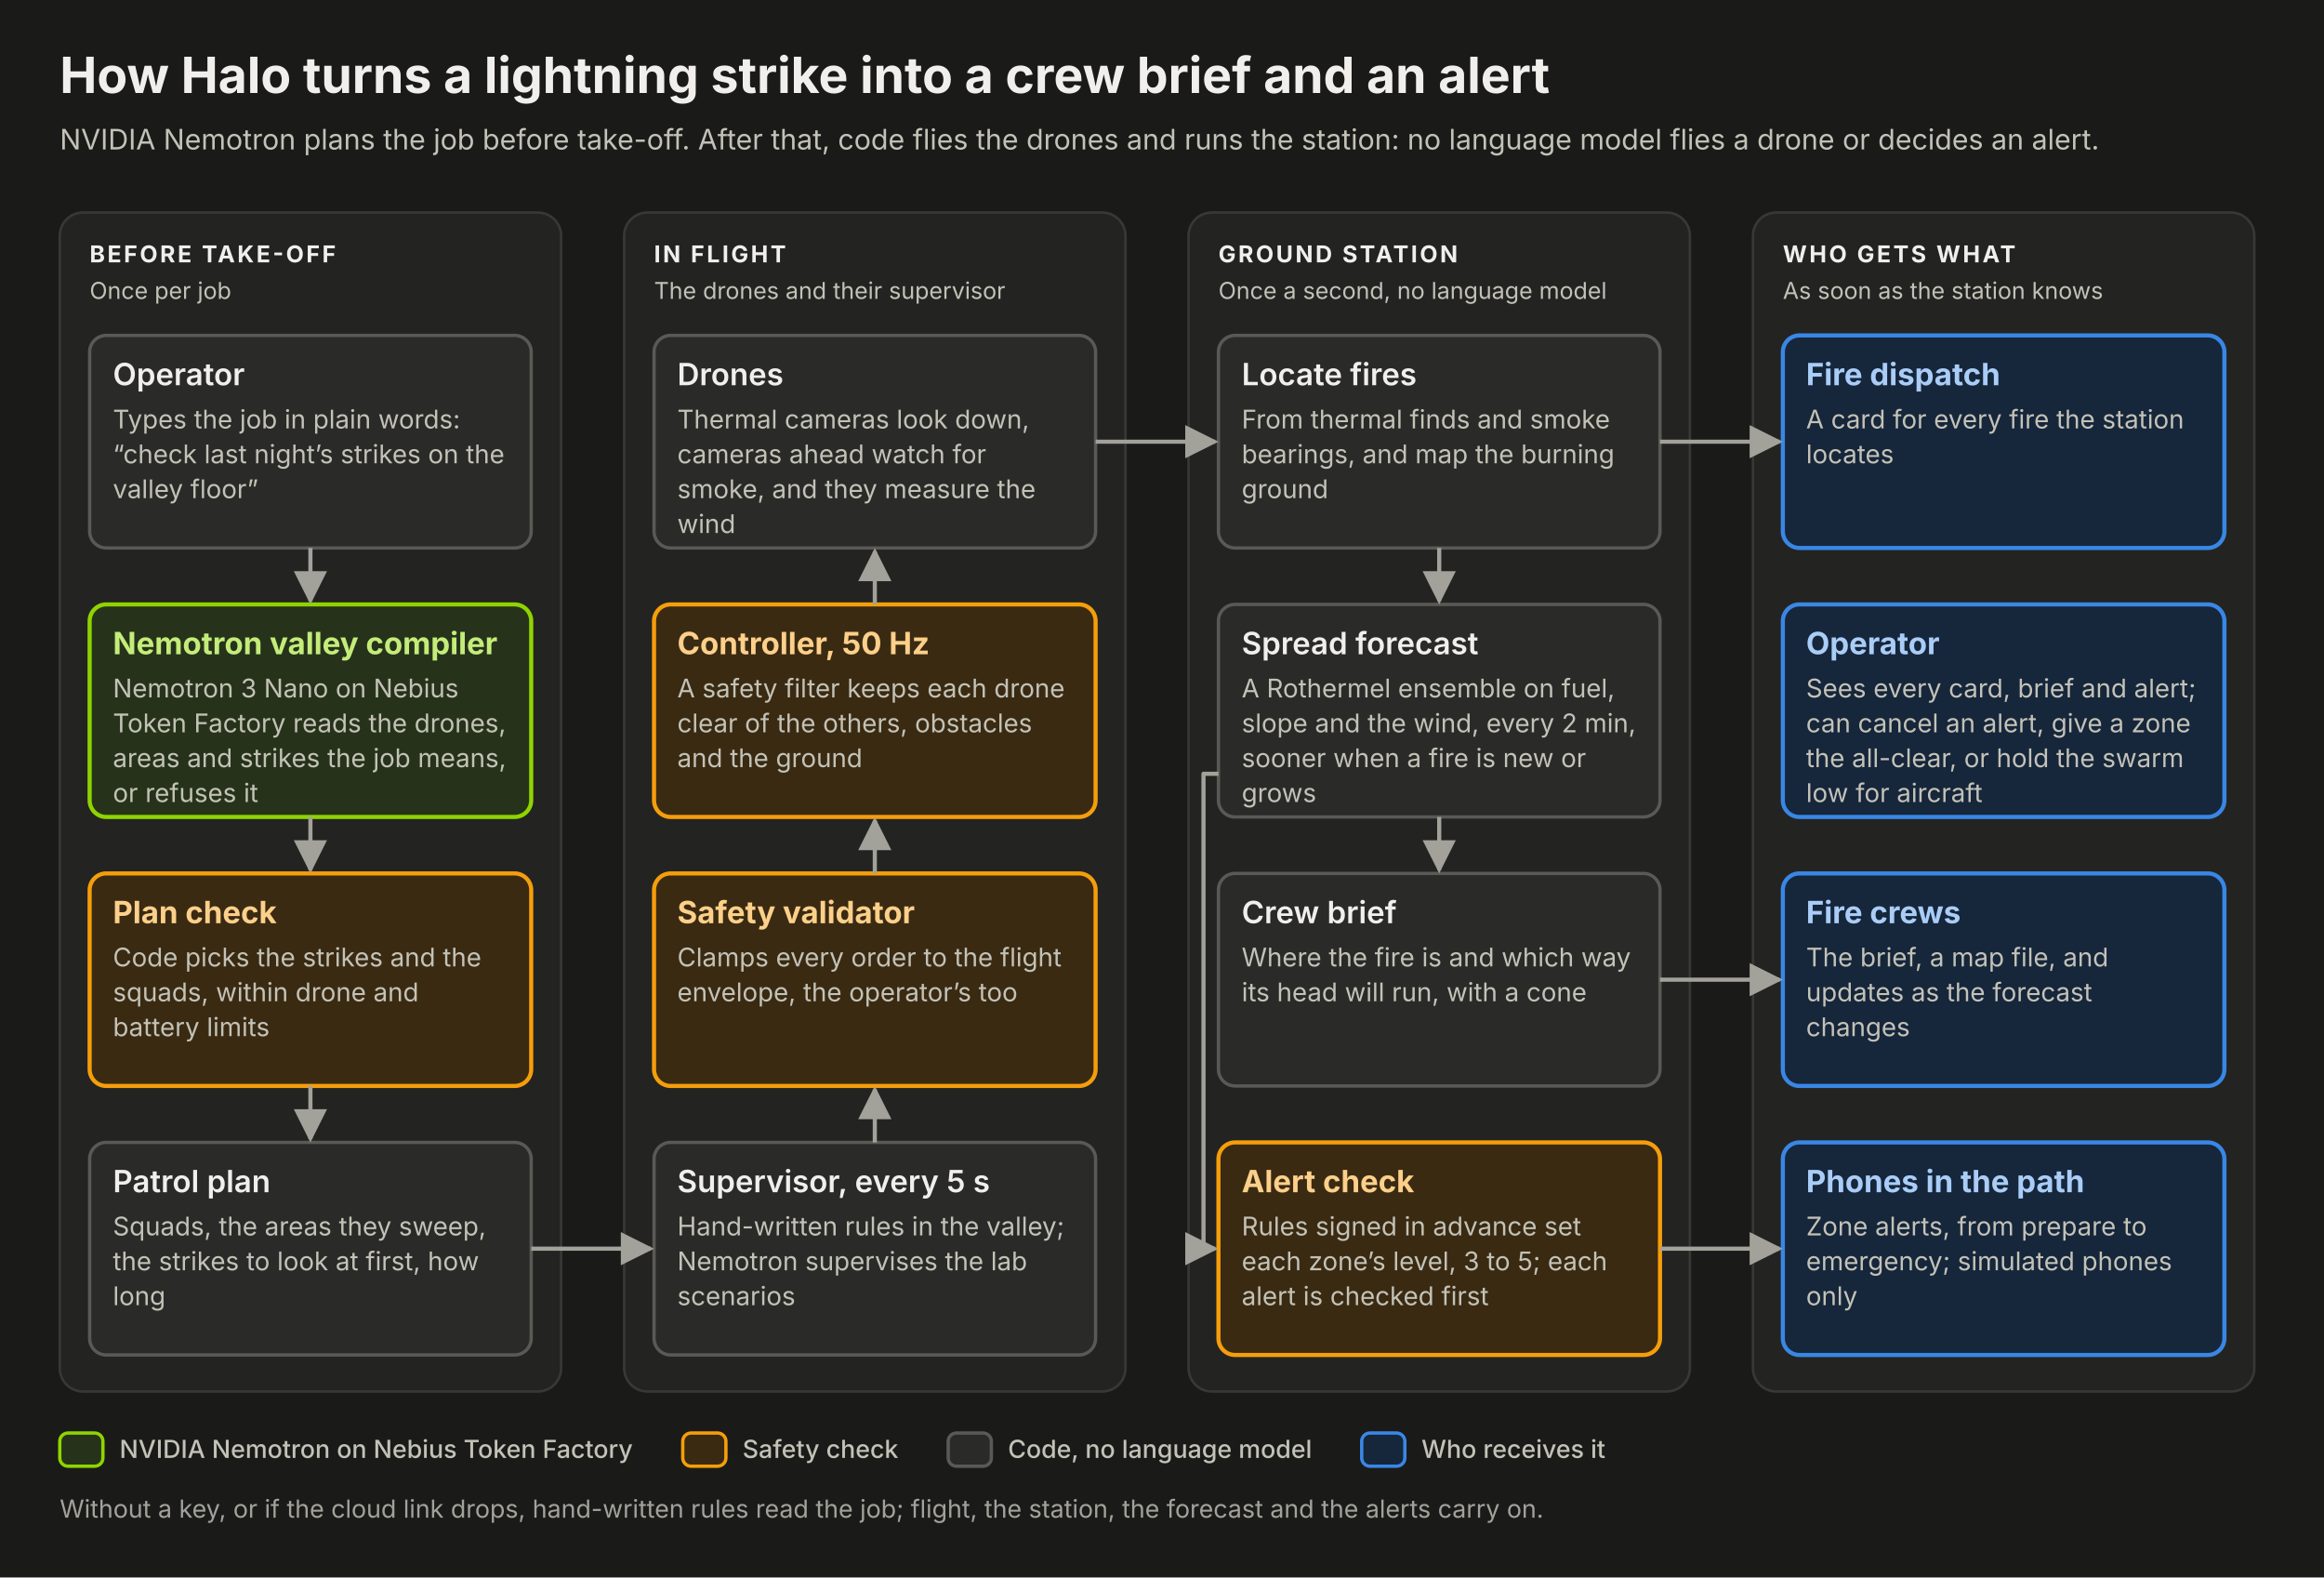
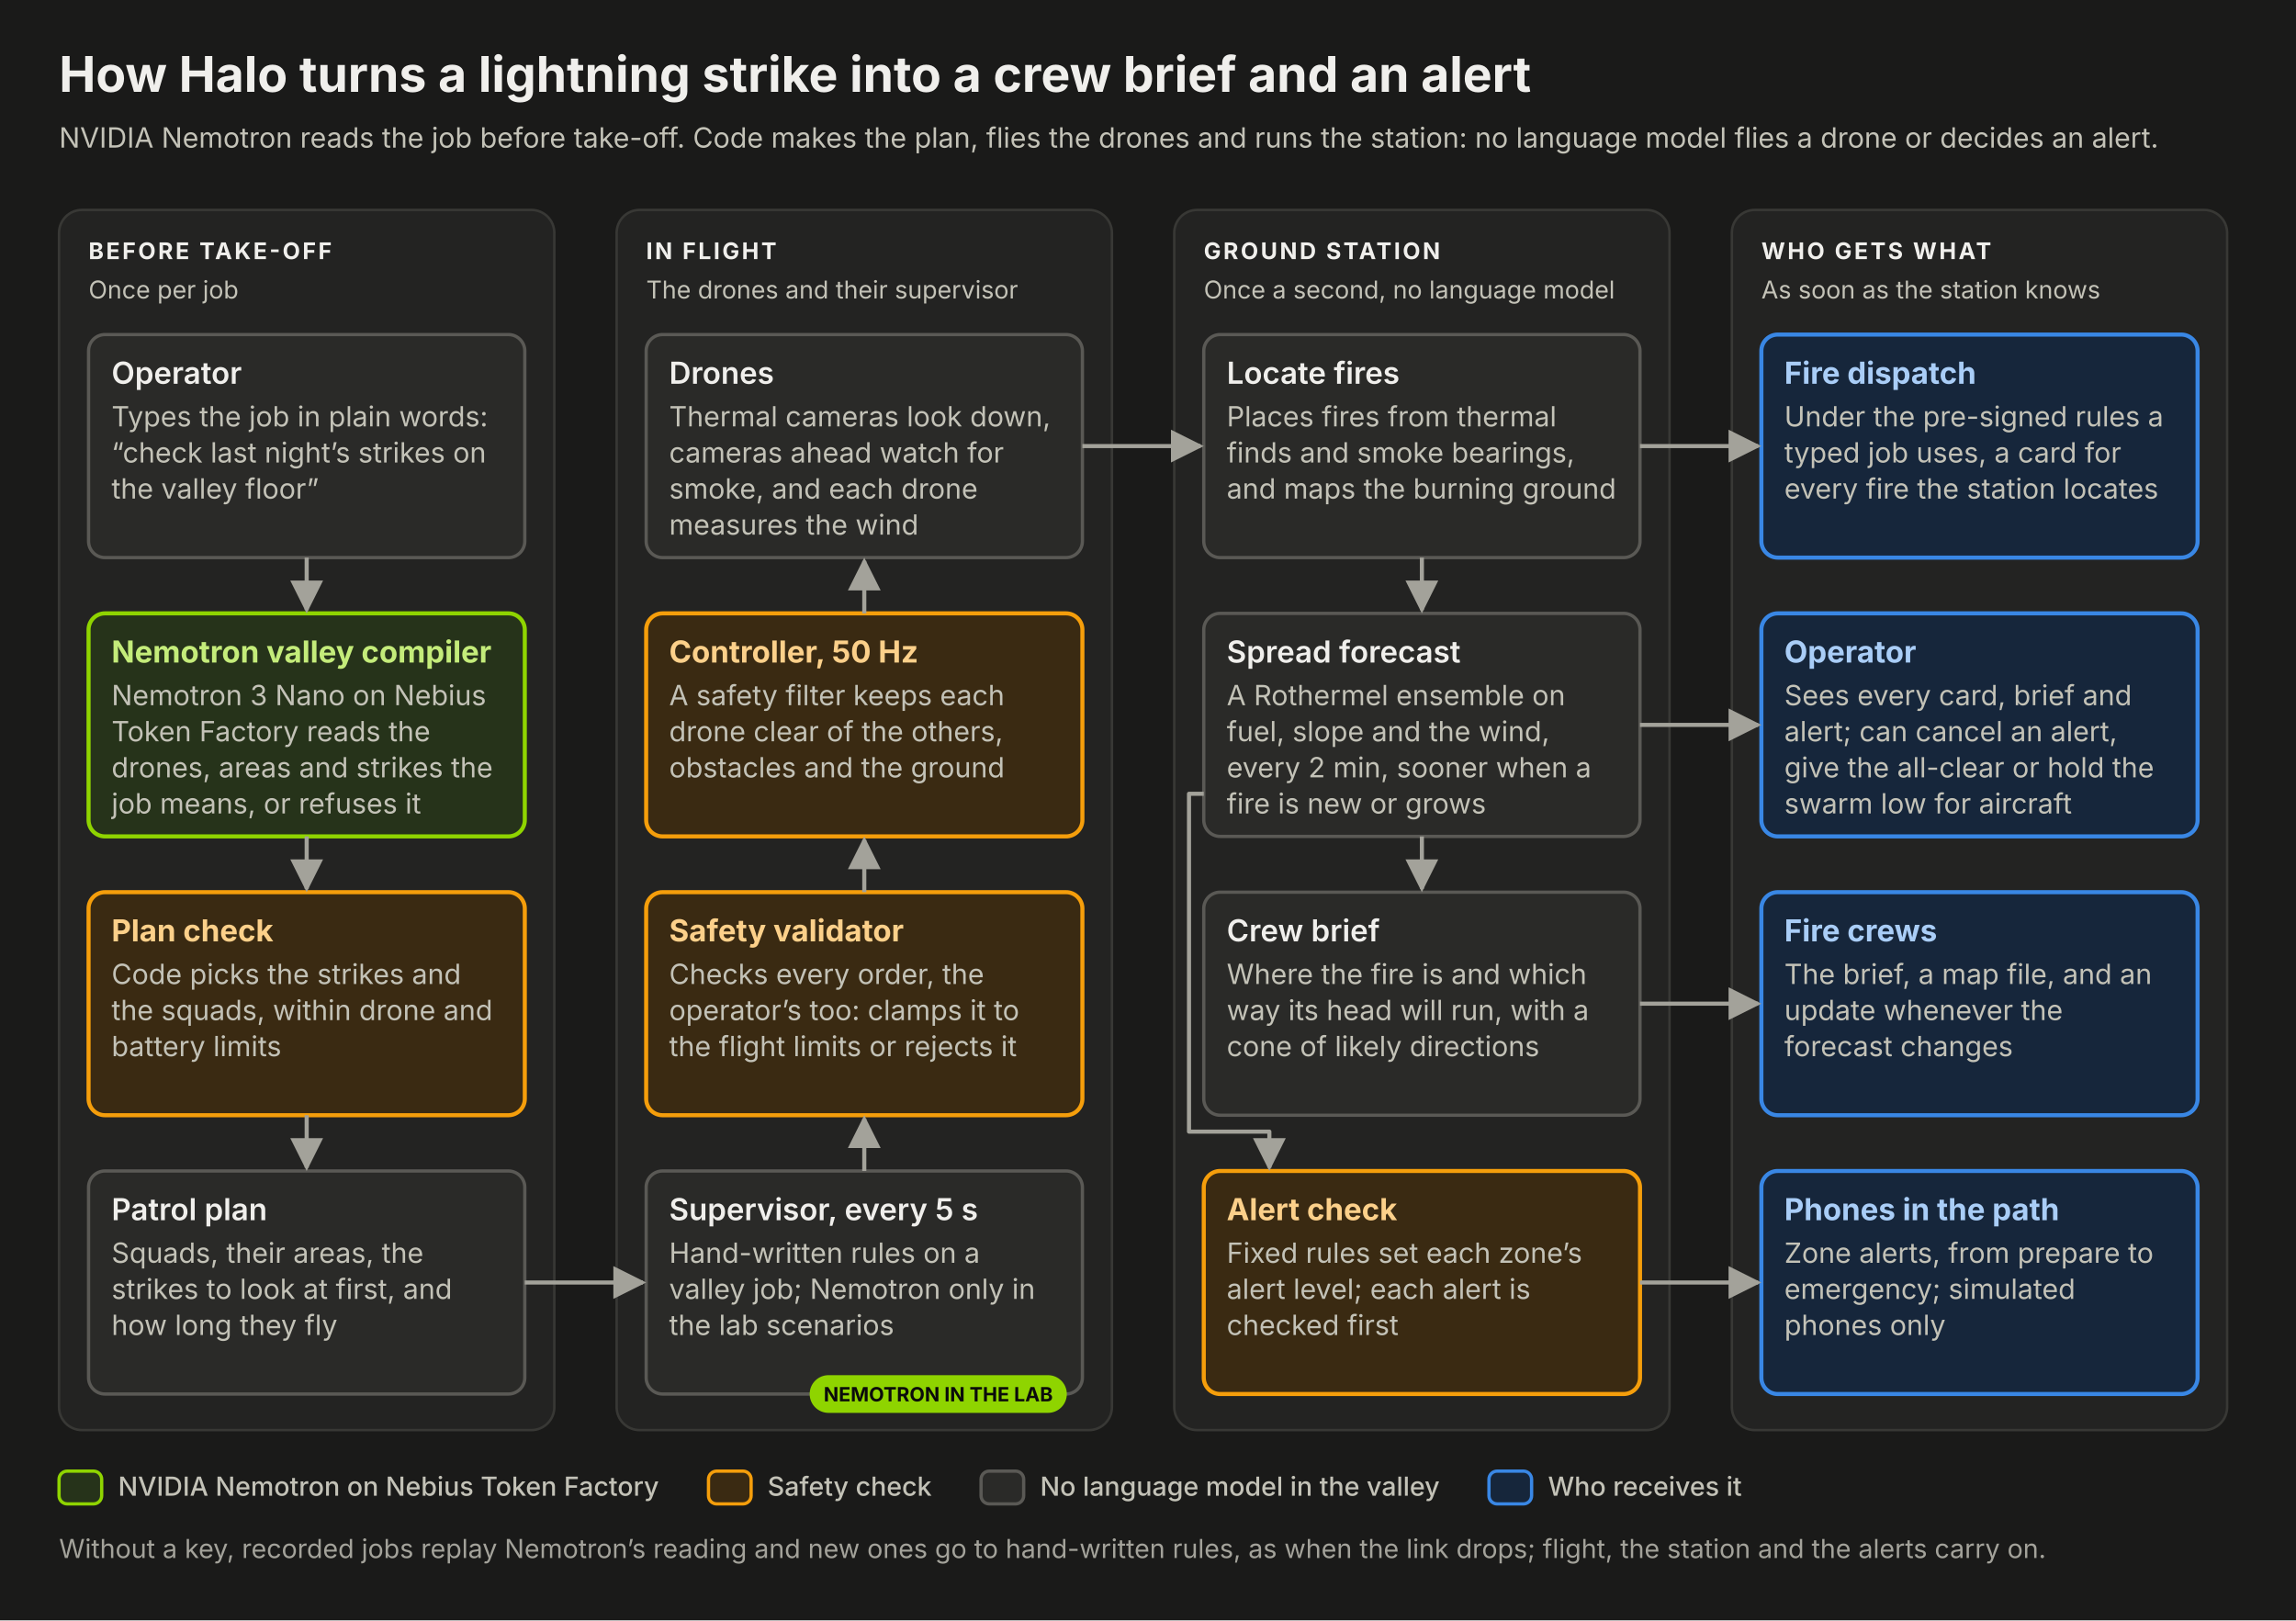
- <svg xmlns="http://www.w3.org/2000/svg" width="1400" height="950" viewBox="0 0 1400 950" font-family="Inter, Helvetica, Arial, sans-serif">
+ <svg xmlns="http://www.w3.org/2000/svg" width="1400" height="988" viewBox="0 0 1400 988" font-family="Inter, Helvetica, Arial, sans-serif">
  <defs>
    <marker id="arrow" viewBox="0 0 10 10" refX="9" refY="5" markerWidth="8" markerHeight="8" orient="auto-start-reverse">
      <path d="M 0 0 L 10 5 L 0 10 z" fill="#a3a29a" />
    </marker>
  </defs>
-   <rect width="1400" height="950" fill="#1a1a19" />
+   <rect width="1400" height="988" fill="#1a1a19" />
  <text x="36.0" y="56.0" font-size="30" font-weight="700" text-anchor="start" fill="#f0efec">How Halo turns a lightning strike into a crew brief and an alert</text>
-   <text x="36.0" y="90.0" font-size="17" font-weight="400" text-anchor="start" fill="#c3c2b7">NVIDIA Nemotron plans the job before take-off. After that, code flies the drones and runs the station: no language model flies a drone or decides an alert.</text>
-   <rect x="36.0" y="128.0" width="302.0" height="710.0" rx="14" fill="#232322" stroke="#383835" stroke-width="1.5" />
+   <text x="36.0" y="90.0" font-size="17" font-weight="400" text-anchor="start" fill="#c3c2b7">NVIDIA Nemotron reads the job before take-off. Code makes the plan, flies the drones and runs the station: no language model flies a drone or decides an alert.</text>
+   <rect x="36.0" y="128.0" width="302.0" height="744.0" rx="14" fill="#232322" stroke="#383835" stroke-width="1.5" />
  <text x="54.0" y="158.0" font-size="14" font-weight="700" text-anchor="start" fill="#f0efec" letter-spacing="1.4">BEFORE TAKE-OFF</text>
-   <text x="54.0" y="180.0" font-size="14" font-weight="400" text-anchor="start" fill="#c3c2b7">Once per job</text>
-   <rect x="376.0" y="128.0" width="302.0" height="710.0" rx="14" fill="#232322" stroke="#383835" stroke-width="1.5" />
+   <text x="54.0" y="182.0" font-size="15" font-weight="400" text-anchor="start" fill="#c3c2b7">Once per job</text>
+   <rect x="376.0" y="128.0" width="302.0" height="744.0" rx="14" fill="#232322" stroke="#383835" stroke-width="1.5" />
  <text x="394.0" y="158.0" font-size="14" font-weight="700" text-anchor="start" fill="#f0efec" letter-spacing="1.4">IN FLIGHT</text>
-   <text x="394.0" y="180.0" font-size="14" font-weight="400" text-anchor="start" fill="#c3c2b7">The drones and their supervisor</text>
-   <rect x="716.0" y="128.0" width="302.0" height="710.0" rx="14" fill="#232322" stroke="#383835" stroke-width="1.5" />
+   <text x="394.0" y="182.0" font-size="15" font-weight="400" text-anchor="start" fill="#c3c2b7">The drones and their supervisor</text>
+   <rect x="716.0" y="128.0" width="302.0" height="744.0" rx="14" fill="#232322" stroke="#383835" stroke-width="1.5" />
  <text x="734.0" y="158.0" font-size="14" font-weight="700" text-anchor="start" fill="#f0efec" letter-spacing="1.4">GROUND STATION</text>
-   <text x="734.0" y="180.0" font-size="14" font-weight="400" text-anchor="start" fill="#c3c2b7">Once a second, no language model</text>
-   <rect x="1056.0" y="128.0" width="302.0" height="710.0" rx="14" fill="#232322" stroke="#383835" stroke-width="1.5" />
+   <text x="734.0" y="182.0" font-size="15" font-weight="400" text-anchor="start" fill="#c3c2b7">Once a second, no language model</text>
+   <rect x="1056.0" y="128.0" width="302.0" height="744.0" rx="14" fill="#232322" stroke="#383835" stroke-width="1.5" />
  <text x="1074.0" y="158.0" font-size="14" font-weight="700" text-anchor="start" fill="#f0efec" letter-spacing="1.4">WHO GETS WHAT</text>
-   <text x="1074.0" y="180.0" font-size="14" font-weight="400" text-anchor="start" fill="#c3c2b7">As soon as the station knows</text>
-   <rect x="54.0" y="202.0" width="266.0" height="128.0" rx="10" fill="#2a2a28" stroke="#5a5955" stroke-width="2" />
-   <text x="68.0" y="232.0" font-size="18.5" font-weight="600" text-anchor="start" fill="#f0efec">Operator</text>
-   <text x="68.0" y="258.0" font-size="15.5" font-weight="400" text-anchor="start" fill="#c3c2b7">Types the job in plain words:</text>
-   <text x="68.0" y="279.0" font-size="15.5" font-weight="400" text-anchor="start" fill="#c3c2b7">“check last night’s strikes on the</text>
-   <text x="68.0" y="300.0" font-size="15.5" font-weight="400" text-anchor="start" fill="#c3c2b7">valley floor”</text>
-   <rect x="54.0" y="364.0" width="266.0" height="128.0" rx="10" fill="#26331a" stroke="#8fd400" stroke-width="2.5" />
-   <text x="68.0" y="394.0" font-size="18.5" font-weight="700" text-anchor="start" fill="#c4ec7a">Nemotron valley compiler</text>
-   <text x="68.0" y="420.0" font-size="15.5" font-weight="400" text-anchor="start" fill="#c3c2b7">Nemotron 3 Nano on Nebius</text>
-   <text x="68.0" y="441.0" font-size="15.5" font-weight="400" text-anchor="start" fill="#c3c2b7">Token Factory reads the drones,</text>
-   <text x="68.0" y="462.0" font-size="15.5" font-weight="400" text-anchor="start" fill="#c3c2b7">areas and strikes the job means,</text>
-   <text x="68.0" y="483.0" font-size="15.5" font-weight="400" text-anchor="start" fill="#c3c2b7">or refuses it</text>
-   <rect x="54.0" y="526.0" width="266.0" height="128.0" rx="10" fill="#3a2a12" stroke="#f59e0b" stroke-width="2.5" />
-   <text x="68.0" y="556.0" font-size="18.5" font-weight="700" text-anchor="start" fill="#fcd08a">Plan check</text>
-   <text x="68.0" y="582.0" font-size="15.5" font-weight="400" text-anchor="start" fill="#c3c2b7">Code picks the strikes and the</text>
-   <text x="68.0" y="603.0" font-size="15.5" font-weight="400" text-anchor="start" fill="#c3c2b7">squads, within drone and</text>
-   <text x="68.0" y="624.0" font-size="15.5" font-weight="400" text-anchor="start" fill="#c3c2b7">battery limits</text>
-   <rect x="54.0" y="688.0" width="266.0" height="128.0" rx="10" fill="#2a2a28" stroke="#5a5955" stroke-width="2" />
-   <text x="68.0" y="718.0" font-size="18.5" font-weight="600" text-anchor="start" fill="#f0efec">Patrol plan</text>
-   <text x="68.0" y="744.0" font-size="15.5" font-weight="400" text-anchor="start" fill="#c3c2b7">Squads, the areas they sweep,</text>
-   <text x="68.0" y="765.0" font-size="15.5" font-weight="400" text-anchor="start" fill="#c3c2b7">the strikes to look at first, how</text>
-   <text x="68.0" y="786.0" font-size="15.5" font-weight="400" text-anchor="start" fill="#c3c2b7">long</text>
-   <rect x="394.0" y="688.0" width="266.0" height="128.0" rx="10" fill="#2a2a28" stroke="#5a5955" stroke-width="2" />
-   <text x="408.0" y="718.0" font-size="18.5" font-weight="600" text-anchor="start" fill="#f0efec">Supervisor, every 5 s</text>
-   <text x="408.0" y="744.0" font-size="15.5" font-weight="400" text-anchor="start" fill="#c3c2b7">Hand-written rules in the valley;</text>
-   <text x="408.0" y="765.0" font-size="15.5" font-weight="400" text-anchor="start" fill="#c3c2b7">Nemotron supervises the lab</text>
-   <text x="408.0" y="786.0" font-size="15.5" font-weight="400" text-anchor="start" fill="#c3c2b7">scenarios</text>
-   <rect x="394.0" y="526.0" width="266.0" height="128.0" rx="10" fill="#3a2a12" stroke="#f59e0b" stroke-width="2.5" />
-   <text x="408.0" y="556.0" font-size="18.5" font-weight="700" text-anchor="start" fill="#fcd08a">Safety validator</text>
-   <text x="408.0" y="582.0" font-size="15.5" font-weight="400" text-anchor="start" fill="#c3c2b7">Clamps every order to the flight</text>
-   <text x="408.0" y="603.0" font-size="15.5" font-weight="400" text-anchor="start" fill="#c3c2b7">envelope, the operator’s too</text>
-   <rect x="394.0" y="364.0" width="266.0" height="128.0" rx="10" fill="#3a2a12" stroke="#f59e0b" stroke-width="2.5" />
-   <text x="408.0" y="394.0" font-size="18.5" font-weight="700" text-anchor="start" fill="#fcd08a">Controller, 50 Hz</text>
-   <text x="408.0" y="420.0" font-size="15.5" font-weight="400" text-anchor="start" fill="#c3c2b7">A safety filter keeps each drone</text>
-   <text x="408.0" y="441.0" font-size="15.5" font-weight="400" text-anchor="start" fill="#c3c2b7">clear of the others, obstacles</text>
-   <text x="408.0" y="462.0" font-size="15.5" font-weight="400" text-anchor="start" fill="#c3c2b7">and the ground</text>
-   <rect x="394.0" y="202.0" width="266.0" height="128.0" rx="10" fill="#2a2a28" stroke="#5a5955" stroke-width="2" />
-   <text x="408.0" y="232.0" font-size="18.5" font-weight="600" text-anchor="start" fill="#f0efec">Drones</text>
-   <text x="408.0" y="258.0" font-size="15.5" font-weight="400" text-anchor="start" fill="#c3c2b7">Thermal cameras look down,</text>
-   <text x="408.0" y="279.0" font-size="15.5" font-weight="400" text-anchor="start" fill="#c3c2b7">cameras ahead watch for</text>
-   <text x="408.0" y="300.0" font-size="15.5" font-weight="400" text-anchor="start" fill="#c3c2b7">smoke, and they measure the</text>
-   <text x="408.0" y="321.0" font-size="15.5" font-weight="400" text-anchor="start" fill="#c3c2b7">wind</text>
-   <rect x="734.0" y="202.0" width="266.0" height="128.0" rx="10" fill="#2a2a28" stroke="#5a5955" stroke-width="2" />
-   <text x="748.0" y="232.0" font-size="18.5" font-weight="600" text-anchor="start" fill="#f0efec">Locate fires</text>
-   <text x="748.0" y="258.0" font-size="15.5" font-weight="400" text-anchor="start" fill="#c3c2b7">From thermal finds and smoke</text>
-   <text x="748.0" y="279.0" font-size="15.5" font-weight="400" text-anchor="start" fill="#c3c2b7">bearings, and map the burning</text>
-   <text x="748.0" y="300.0" font-size="15.5" font-weight="400" text-anchor="start" fill="#c3c2b7">ground</text>
-   <rect x="734.0" y="364.0" width="266.0" height="128.0" rx="10" fill="#2a2a28" stroke="#5a5955" stroke-width="2" />
-   <text x="748.0" y="394.0" font-size="18.5" font-weight="600" text-anchor="start" fill="#f0efec">Spread forecast</text>
-   <text x="748.0" y="420.0" font-size="15.5" font-weight="400" text-anchor="start" fill="#c3c2b7">A Rothermel ensemble on fuel,</text>
-   <text x="748.0" y="441.0" font-size="15.5" font-weight="400" text-anchor="start" fill="#c3c2b7">slope and the wind, every 2 min,</text>
-   <text x="748.0" y="462.0" font-size="15.5" font-weight="400" text-anchor="start" fill="#c3c2b7">sooner when a fire is new or</text>
-   <text x="748.0" y="483.0" font-size="15.5" font-weight="400" text-anchor="start" fill="#c3c2b7">grows</text>
-   <rect x="734.0" y="526.0" width="266.0" height="128.0" rx="10" fill="#2a2a28" stroke="#5a5955" stroke-width="2" />
-   <text x="748.0" y="556.0" font-size="18.5" font-weight="600" text-anchor="start" fill="#f0efec">Crew brief</text>
-   <text x="748.0" y="582.0" font-size="15.5" font-weight="400" text-anchor="start" fill="#c3c2b7">Where the fire is and which way</text>
-   <text x="748.0" y="603.0" font-size="15.5" font-weight="400" text-anchor="start" fill="#c3c2b7">its head will run, with a cone</text>
-   <rect x="734.0" y="688.0" width="266.0" height="128.0" rx="10" fill="#3a2a12" stroke="#f59e0b" stroke-width="2.5" />
-   <text x="748.0" y="718.0" font-size="18.5" font-weight="700" text-anchor="start" fill="#fcd08a">Alert check</text>
-   <text x="748.0" y="744.0" font-size="15.5" font-weight="400" text-anchor="start" fill="#c3c2b7">Rules signed in advance set</text>
-   <text x="748.0" y="765.0" font-size="15.5" font-weight="400" text-anchor="start" fill="#c3c2b7">each zone’s level, 3 to 5; each</text>
-   <text x="748.0" y="786.0" font-size="15.5" font-weight="400" text-anchor="start" fill="#c3c2b7">alert is checked first</text>
-   <rect x="1074.0" y="202.0" width="266.0" height="128.0" rx="10" fill="#16263b" stroke="#3987e5" stroke-width="2.5" />
-   <text x="1088.0" y="232.0" font-size="18.5" font-weight="700" text-anchor="start" fill="#a9cdf7">Fire dispatch</text>
-   <text x="1088.0" y="258.0" font-size="15.5" font-weight="400" text-anchor="start" fill="#c3c2b7">A card for every fire the station</text>
-   <text x="1088.0" y="279.0" font-size="15.5" font-weight="400" text-anchor="start" fill="#c3c2b7">locates</text>
-   <rect x="1074.0" y="364.0" width="266.0" height="128.0" rx="10" fill="#16263b" stroke="#3987e5" stroke-width="2.5" />
-   <text x="1088.0" y="394.0" font-size="18.5" font-weight="700" text-anchor="start" fill="#a9cdf7">Operator</text>
-   <text x="1088.0" y="420.0" font-size="15.5" font-weight="400" text-anchor="start" fill="#c3c2b7">Sees every card, brief and alert;</text>
-   <text x="1088.0" y="441.0" font-size="15.5" font-weight="400" text-anchor="start" fill="#c3c2b7">can cancel an alert, give a zone</text>
-   <text x="1088.0" y="462.0" font-size="15.5" font-weight="400" text-anchor="start" fill="#c3c2b7">the all-clear, or hold the swarm</text>
-   <text x="1088.0" y="483.0" font-size="15.5" font-weight="400" text-anchor="start" fill="#c3c2b7">low for aircraft</text>
-   <rect x="1074.0" y="526.0" width="266.0" height="128.0" rx="10" fill="#16263b" stroke="#3987e5" stroke-width="2.5" />
-   <text x="1088.0" y="556.0" font-size="18.5" font-weight="700" text-anchor="start" fill="#a9cdf7">Fire crews</text>
-   <text x="1088.0" y="582.0" font-size="15.5" font-weight="400" text-anchor="start" fill="#c3c2b7">The brief, a map file, and</text>
-   <text x="1088.0" y="603.0" font-size="15.5" font-weight="400" text-anchor="start" fill="#c3c2b7">updates as the forecast</text>
-   <text x="1088.0" y="624.0" font-size="15.5" font-weight="400" text-anchor="start" fill="#c3c2b7">changes</text>
-   <rect x="1074.0" y="688.0" width="266.0" height="128.0" rx="10" fill="#16263b" stroke="#3987e5" stroke-width="2.5" />
-   <text x="1088.0" y="718.0" font-size="18.5" font-weight="700" text-anchor="start" fill="#a9cdf7">Phones in the path</text>
-   <text x="1088.0" y="744.0" font-size="15.5" font-weight="400" text-anchor="start" fill="#c3c2b7">Zone alerts, from prepare to</text>
-   <text x="1088.0" y="765.0" font-size="15.5" font-weight="400" text-anchor="start" fill="#c3c2b7">emergency; simulated phones</text>
-   <text x="1088.0" y="786.0" font-size="15.5" font-weight="400" text-anchor="start" fill="#c3c2b7">only</text>
-   <path d="M 187.0 330 L 187.0 362" fill="none" stroke="#a3a29a" stroke-width="2.5" stroke-linejoin="round" marker-end="url(#arrow)" />
-   <path d="M 527.0 364 L 527.0 332" fill="none" stroke="#a3a29a" stroke-width="2.5" stroke-linejoin="round" marker-end="url(#arrow)" />
-   <path d="M 187.0 492 L 187.0 524" fill="none" stroke="#a3a29a" stroke-width="2.5" stroke-linejoin="round" marker-end="url(#arrow)" />
-   <path d="M 527.0 526 L 527.0 494" fill="none" stroke="#a3a29a" stroke-width="2.5" stroke-linejoin="round" marker-end="url(#arrow)" />
-   <path d="M 187.0 654 L 187.0 686" fill="none" stroke="#a3a29a" stroke-width="2.5" stroke-linejoin="round" marker-end="url(#arrow)" />
-   <path d="M 527.0 688 L 527.0 656" fill="none" stroke="#a3a29a" stroke-width="2.5" stroke-linejoin="round" marker-end="url(#arrow)" />
-   <path d="M 867.0 330 L 867.0 362" fill="none" stroke="#a3a29a" stroke-width="2.5" stroke-linejoin="round" marker-end="url(#arrow)" />
-   <path d="M 867.0 492 L 867.0 524" fill="none" stroke="#a3a29a" stroke-width="2.5" stroke-linejoin="round" marker-end="url(#arrow)" />
-   <path d="M 734 466 L 725 466 L 725 752.0 L 732 752.0" fill="none" stroke="#a3a29a" stroke-width="2.5" stroke-linejoin="round" marker-end="url(#arrow)" />
-   <path d="M 320 752.0 L 392 752.0" fill="none" stroke="#a3a29a" stroke-width="2.5" stroke-linejoin="round" marker-end="url(#arrow)" />
-   <path d="M 660 266.0 L 732 266.0" fill="none" stroke="#a3a29a" stroke-width="2.5" stroke-linejoin="round" marker-end="url(#arrow)" />
-   <path d="M 1000 266.0 L 1072 266.0" fill="none" stroke="#a3a29a" stroke-width="2.5" stroke-linejoin="round" marker-end="url(#arrow)" />
-   <path d="M 1000 590.0 L 1072 590.0" fill="none" stroke="#a3a29a" stroke-width="2.5" stroke-linejoin="round" marker-end="url(#arrow)" />
-   <path d="M 1000 752.0 L 1072 752.0" fill="none" stroke="#a3a29a" stroke-width="2.5" stroke-linejoin="round" marker-end="url(#arrow)" />
-   <rect x="36.0" y="863.0" width="26.0" height="20.0" rx="5" fill="#26331a" stroke="#8fd400" stroke-width="2" />
-   <text x="72.0" y="878.0" font-size="15" font-weight="500" text-anchor="start" fill="#c3c2b7">NVIDIA Nemotron on Nebius Token Factory</text>
-   <rect x="411.3" y="863.0" width="26.0" height="20.0" rx="5" fill="#3a2a12" stroke="#f59e0b" stroke-width="2" />
-   <text x="447.3" y="878.0" font-size="15" font-weight="500" text-anchor="start" fill="#c3c2b7">Safety check</text>
-   <rect x="571.2" y="863.0" width="26.0" height="20.0" rx="5" fill="#2a2a28" stroke="#5a5955" stroke-width="2" />
-   <text x="607.2" y="878.0" font-size="15" font-weight="500" text-anchor="start" fill="#c3c2b7">Code, no language model</text>
-   <rect x="820.3" y="863.0" width="26.0" height="20.0" rx="5" fill="#16263b" stroke="#3987e5" stroke-width="2" />
-   <text x="856.3" y="878.0" font-size="15" font-weight="500" text-anchor="start" fill="#c3c2b7">Who receives it</text>
-   <text x="36.0" y="914.0" font-size="15" font-weight="400" text-anchor="start" fill="#a3a29a">Without a key, or if the cloud link drops, hand-written rules read the job; flight, the station, the forecast and the alerts carry on.</text>
+   <text x="1074.0" y="182.0" font-size="15" font-weight="400" text-anchor="start" fill="#c3c2b7">As soon as the station knows</text>
+   <rect x="54.0" y="204.0" width="266.0" height="136.0" rx="10" fill="#2a2a28" stroke="#5a5955" stroke-width="2" />
+   <text x="68.0" y="234.0" font-size="18.5" font-weight="600" text-anchor="start" fill="#f0efec">Operator</text>
+   <text x="68.0" y="260.0" font-size="17" font-weight="400" text-anchor="start" fill="#c3c2b7">Types the job in plain words:</text>
+   <text x="68.0" y="282.0" font-size="17" font-weight="400" text-anchor="start" fill="#c3c2b7">“check last night’s strikes on</text>
+   <text x="68.0" y="304.0" font-size="17" font-weight="400" text-anchor="start" fill="#c3c2b7">the valley floor”</text>
+   <rect x="54.0" y="374.0" width="266.0" height="136.0" rx="10" fill="#26331a" stroke="#8fd400" stroke-width="2.5" />
+   <text x="68.0" y="404.0" font-size="18.5" font-weight="700" text-anchor="start" fill="#c4ec7a">Nemotron valley compiler</text>
+   <text x="68.0" y="430.0" font-size="17" font-weight="400" text-anchor="start" fill="#c3c2b7">Nemotron 3 Nano on Nebius</text>
+   <text x="68.0" y="452.0" font-size="17" font-weight="400" text-anchor="start" fill="#c3c2b7">Token Factory reads the</text>
+   <text x="68.0" y="474.0" font-size="17" font-weight="400" text-anchor="start" fill="#c3c2b7">drones, areas and strikes the</text>
+   <text x="68.0" y="496.0" font-size="17" font-weight="400" text-anchor="start" fill="#c3c2b7">job means, or refuses it</text>
+   <rect x="54.0" y="544.0" width="266.0" height="136.0" rx="10" fill="#3a2a12" stroke="#f59e0b" stroke-width="2.5" />
+   <text x="68.0" y="574.0" font-size="18.5" font-weight="700" text-anchor="start" fill="#fcd08a">Plan check</text>
+   <text x="68.0" y="600.0" font-size="17" font-weight="400" text-anchor="start" fill="#c3c2b7">Code picks the strikes and</text>
+   <text x="68.0" y="622.0" font-size="17" font-weight="400" text-anchor="start" fill="#c3c2b7">the squads, within drone and</text>
+   <text x="68.0" y="644.0" font-size="17" font-weight="400" text-anchor="start" fill="#c3c2b7">battery limits</text>
+   <rect x="54.0" y="714.0" width="266.0" height="136.0" rx="10" fill="#2a2a28" stroke="#5a5955" stroke-width="2" />
+   <text x="68.0" y="744.0" font-size="18.5" font-weight="600" text-anchor="start" fill="#f0efec">Patrol plan</text>
+   <text x="68.0" y="770.0" font-size="17" font-weight="400" text-anchor="start" fill="#c3c2b7">Squads, their areas, the</text>
+   <text x="68.0" y="792.0" font-size="17" font-weight="400" text-anchor="start" fill="#c3c2b7">strikes to look at first, and</text>
+   <text x="68.0" y="814.0" font-size="17" font-weight="400" text-anchor="start" fill="#c3c2b7">how long they fly</text>
+   <rect x="394.0" y="714.0" width="266.0" height="136.0" rx="10" fill="#2a2a28" stroke="#5a5955" stroke-width="2" />
+   <text x="408.0" y="744.0" font-size="18.5" font-weight="600" text-anchor="start" fill="#f0efec">Supervisor, every 5 s</text>
+   <text x="408.0" y="770.0" font-size="17" font-weight="400" text-anchor="start" fill="#c3c2b7">Hand-written rules on a</text>
+   <text x="408.0" y="792.0" font-size="17" font-weight="400" text-anchor="start" fill="#c3c2b7">valley job; Nemotron only in</text>
+   <text x="408.0" y="814.0" font-size="17" font-weight="400" text-anchor="start" fill="#c3c2b7">the lab scenarios</text>
+   <rect x="494.2" y="839.0" width="155.8" height="22.0" rx="11" fill="#8fd400" stroke="#8fd400" stroke-width="1" />
+   <text x="572.1" y="854.5" font-size="12" font-weight="700" text-anchor="middle" fill="#0b0b0b">NEMOTRON IN THE LAB</text>
+   <rect x="394.0" y="544.0" width="266.0" height="136.0" rx="10" fill="#3a2a12" stroke="#f59e0b" stroke-width="2.5" />
+   <text x="408.0" y="574.0" font-size="18.5" font-weight="700" text-anchor="start" fill="#fcd08a">Safety validator</text>
+   <text x="408.0" y="600.0" font-size="17" font-weight="400" text-anchor="start" fill="#c3c2b7">Checks every order, the</text>
+   <text x="408.0" y="622.0" font-size="17" font-weight="400" text-anchor="start" fill="#c3c2b7">operator’s too: clamps it to</text>
+   <text x="408.0" y="644.0" font-size="17" font-weight="400" text-anchor="start" fill="#c3c2b7">the flight limits or rejects it</text>
+   <rect x="394.0" y="374.0" width="266.0" height="136.0" rx="10" fill="#3a2a12" stroke="#f59e0b" stroke-width="2.5" />
+   <text x="408.0" y="404.0" font-size="18.5" font-weight="700" text-anchor="start" fill="#fcd08a">Controller, 50 Hz</text>
+   <text x="408.0" y="430.0" font-size="17" font-weight="400" text-anchor="start" fill="#c3c2b7">A safety filter keeps each</text>
+   <text x="408.0" y="452.0" font-size="17" font-weight="400" text-anchor="start" fill="#c3c2b7">drone clear of the others,</text>
+   <text x="408.0" y="474.0" font-size="17" font-weight="400" text-anchor="start" fill="#c3c2b7">obstacles and the ground</text>
+   <rect x="394.0" y="204.0" width="266.0" height="136.0" rx="10" fill="#2a2a28" stroke="#5a5955" stroke-width="2" />
+   <text x="408.0" y="234.0" font-size="18.5" font-weight="600" text-anchor="start" fill="#f0efec">Drones</text>
+   <text x="408.0" y="260.0" font-size="17" font-weight="400" text-anchor="start" fill="#c3c2b7">Thermal cameras look down,</text>
+   <text x="408.0" y="282.0" font-size="17" font-weight="400" text-anchor="start" fill="#c3c2b7">cameras ahead watch for</text>
+   <text x="408.0" y="304.0" font-size="17" font-weight="400" text-anchor="start" fill="#c3c2b7">smoke, and each drone</text>
+   <text x="408.0" y="326.0" font-size="17" font-weight="400" text-anchor="start" fill="#c3c2b7">measures the wind</text>
+   <rect x="734.0" y="204.0" width="266.0" height="136.0" rx="10" fill="#2a2a28" stroke="#5a5955" stroke-width="2" />
+   <text x="748.0" y="234.0" font-size="18.5" font-weight="600" text-anchor="start" fill="#f0efec">Locate fires</text>
+   <text x="748.0" y="260.0" font-size="17" font-weight="400" text-anchor="start" fill="#c3c2b7">Places fires from thermal</text>
+   <text x="748.0" y="282.0" font-size="17" font-weight="400" text-anchor="start" fill="#c3c2b7">finds and smoke bearings,</text>
+   <text x="748.0" y="304.0" font-size="17" font-weight="400" text-anchor="start" fill="#c3c2b7">and maps the burning ground</text>
+   <rect x="734.0" y="374.0" width="266.0" height="136.0" rx="10" fill="#2a2a28" stroke="#5a5955" stroke-width="2" />
+   <text x="748.0" y="404.0" font-size="18.5" font-weight="600" text-anchor="start" fill="#f0efec">Spread forecast</text>
+   <text x="748.0" y="430.0" font-size="17" font-weight="400" text-anchor="start" fill="#c3c2b7">A Rothermel ensemble on</text>
+   <text x="748.0" y="452.0" font-size="17" font-weight="400" text-anchor="start" fill="#c3c2b7">fuel, slope and the wind,</text>
+   <text x="748.0" y="474.0" font-size="17" font-weight="400" text-anchor="start" fill="#c3c2b7">every 2 min, sooner when a</text>
+   <text x="748.0" y="496.0" font-size="17" font-weight="400" text-anchor="start" fill="#c3c2b7">fire is new or grows</text>
+   <rect x="734.0" y="544.0" width="266.0" height="136.0" rx="10" fill="#2a2a28" stroke="#5a5955" stroke-width="2" />
+   <text x="748.0" y="574.0" font-size="18.5" font-weight="600" text-anchor="start" fill="#f0efec">Crew brief</text>
+   <text x="748.0" y="600.0" font-size="17" font-weight="400" text-anchor="start" fill="#c3c2b7">Where the fire is and which</text>
+   <text x="748.0" y="622.0" font-size="17" font-weight="400" text-anchor="start" fill="#c3c2b7">way its head will run, with a</text>
+   <text x="748.0" y="644.0" font-size="17" font-weight="400" text-anchor="start" fill="#c3c2b7">cone of likely directions</text>
+   <rect x="734.0" y="714.0" width="266.0" height="136.0" rx="10" fill="#3a2a12" stroke="#f59e0b" stroke-width="2.5" />
+   <text x="748.0" y="744.0" font-size="18.5" font-weight="700" text-anchor="start" fill="#fcd08a">Alert check</text>
+   <text x="748.0" y="770.0" font-size="17" font-weight="400" text-anchor="start" fill="#c3c2b7">Fixed rules set each zone’s</text>
+   <text x="748.0" y="792.0" font-size="17" font-weight="400" text-anchor="start" fill="#c3c2b7">alert level; each alert is</text>
+   <text x="748.0" y="814.0" font-size="17" font-weight="400" text-anchor="start" fill="#c3c2b7">checked first</text>
+   <rect x="1074.0" y="204.0" width="266.0" height="136.0" rx="10" fill="#16263b" stroke="#3987e5" stroke-width="2.5" />
+   <text x="1088.0" y="234.0" font-size="18.5" font-weight="700" text-anchor="start" fill="#a9cdf7">Fire dispatch</text>
+   <text x="1088.0" y="260.0" font-size="17" font-weight="400" text-anchor="start" fill="#c3c2b7">Under the pre-signed rules a</text>
+   <text x="1088.0" y="282.0" font-size="17" font-weight="400" text-anchor="start" fill="#c3c2b7">typed job uses, a card for</text>
+   <text x="1088.0" y="304.0" font-size="17" font-weight="400" text-anchor="start" fill="#c3c2b7">every fire the station locates</text>
+   <rect x="1074.0" y="374.0" width="266.0" height="136.0" rx="10" fill="#16263b" stroke="#3987e5" stroke-width="2.5" />
+   <text x="1088.0" y="404.0" font-size="18.5" font-weight="700" text-anchor="start" fill="#a9cdf7">Operator</text>
+   <text x="1088.0" y="430.0" font-size="17" font-weight="400" text-anchor="start" fill="#c3c2b7">Sees every card, brief and</text>
+   <text x="1088.0" y="452.0" font-size="17" font-weight="400" text-anchor="start" fill="#c3c2b7">alert; can cancel an alert,</text>
+   <text x="1088.0" y="474.0" font-size="17" font-weight="400" text-anchor="start" fill="#c3c2b7">give the all-clear or hold the</text>
+   <text x="1088.0" y="496.0" font-size="17" font-weight="400" text-anchor="start" fill="#c3c2b7">swarm low for aircraft</text>
+   <rect x="1074.0" y="544.0" width="266.0" height="136.0" rx="10" fill="#16263b" stroke="#3987e5" stroke-width="2.5" />
+   <text x="1088.0" y="574.0" font-size="18.5" font-weight="700" text-anchor="start" fill="#a9cdf7">Fire crews</text>
+   <text x="1088.0" y="600.0" font-size="17" font-weight="400" text-anchor="start" fill="#c3c2b7">The brief, a map file, and an</text>
+   <text x="1088.0" y="622.0" font-size="17" font-weight="400" text-anchor="start" fill="#c3c2b7">update whenever the</text>
+   <text x="1088.0" y="644.0" font-size="17" font-weight="400" text-anchor="start" fill="#c3c2b7">forecast changes</text>
+   <rect x="1074.0" y="714.0" width="266.0" height="136.0" rx="10" fill="#16263b" stroke="#3987e5" stroke-width="2.5" />
+   <text x="1088.0" y="744.0" font-size="18.5" font-weight="700" text-anchor="start" fill="#a9cdf7">Phones in the path</text>
+   <text x="1088.0" y="770.0" font-size="17" font-weight="400" text-anchor="start" fill="#c3c2b7">Zone alerts, from prepare to</text>
+   <text x="1088.0" y="792.0" font-size="17" font-weight="400" text-anchor="start" fill="#c3c2b7">emergency; simulated</text>
+   <text x="1088.0" y="814.0" font-size="17" font-weight="400" text-anchor="start" fill="#c3c2b7">phones only</text>
+   <path d="M 187.0 340 L 187.0 372" fill="none" stroke="#a3a29a" stroke-width="2.5" stroke-linejoin="round" marker-end="url(#arrow)" />
+   <path d="M 527.0 374 L 527.0 342" fill="none" stroke="#a3a29a" stroke-width="2.5" stroke-linejoin="round" marker-end="url(#arrow)" />
+   <path d="M 187.0 510 L 187.0 542" fill="none" stroke="#a3a29a" stroke-width="2.5" stroke-linejoin="round" marker-end="url(#arrow)" />
+   <path d="M 527.0 544 L 527.0 512" fill="none" stroke="#a3a29a" stroke-width="2.5" stroke-linejoin="round" marker-end="url(#arrow)" />
+   <path d="M 187.0 680 L 187.0 712" fill="none" stroke="#a3a29a" stroke-width="2.5" stroke-linejoin="round" marker-end="url(#arrow)" />
+   <path d="M 527.0 714 L 527.0 682" fill="none" stroke="#a3a29a" stroke-width="2.5" stroke-linejoin="round" marker-end="url(#arrow)" />
+   <path d="M 867.0 340 L 867.0 372" fill="none" stroke="#a3a29a" stroke-width="2.5" stroke-linejoin="round" marker-end="url(#arrow)" />
+   <path d="M 867.0 510 L 867.0 542" fill="none" stroke="#a3a29a" stroke-width="2.5" stroke-linejoin="round" marker-end="url(#arrow)" />
+   <path d="M 734 484 L 725 484 L 725 690 L 774 690 L 774 712" fill="none" stroke="#a3a29a" stroke-width="2.5" stroke-linejoin="round" marker-end="url(#arrow)" />
+   <path d="M 320 782.0 L 392 782.0" fill="none" stroke="#a3a29a" stroke-width="2.5" stroke-linejoin="round" marker-end="url(#arrow)" />
+   <path d="M 660 272.0 L 732 272.0" fill="none" stroke="#a3a29a" stroke-width="2.5" stroke-linejoin="round" marker-end="url(#arrow)" />
+   <path d="M 1000 272.0 L 1072 272.0" fill="none" stroke="#a3a29a" stroke-width="2.5" stroke-linejoin="round" marker-end="url(#arrow)" />
+   <path d="M 1000 442.0 L 1072 442.0" fill="none" stroke="#a3a29a" stroke-width="2.5" stroke-linejoin="round" marker-end="url(#arrow)" />
+   <path d="M 1000 612.0 L 1072 612.0" fill="none" stroke="#a3a29a" stroke-width="2.5" stroke-linejoin="round" marker-end="url(#arrow)" />
+   <path d="M 1000 782.0 L 1072 782.0" fill="none" stroke="#a3a29a" stroke-width="2.5" stroke-linejoin="round" marker-end="url(#arrow)" />
+   <rect x="36.0" y="897.0" width="26.0" height="20.0" rx="5" fill="#26331a" stroke="#8fd400" stroke-width="2" />
+   <text x="72.0" y="912.0" font-size="16" font-weight="500" text-anchor="start" fill="#c3c2b7">NVIDIA Nemotron on Nebius Token Factory</text>
+   <rect x="432.0" y="897.0" width="26.0" height="20.0" rx="5" fill="#3a2a12" stroke="#f59e0b" stroke-width="2" />
+   <text x="468.0" y="912.0" font-size="16" font-weight="500" text-anchor="start" fill="#c3c2b7">Safety check</text>
+   <rect x="598.2" y="897.0" width="26.0" height="20.0" rx="5" fill="#2a2a28" stroke="#5a5955" stroke-width="2" />
+   <text x="634.2" y="912.0" font-size="16" font-weight="500" text-anchor="start" fill="#c3c2b7">No language model in the valley</text>
+   <rect x="907.9" y="897.0" width="26.0" height="20.0" rx="5" fill="#16263b" stroke="#3987e5" stroke-width="2" />
+   <text x="943.9" y="912.0" font-size="16" font-weight="500" text-anchor="start" fill="#c3c2b7">Who receives it</text>
+   <text x="36.0" y="950.0" font-size="16" font-weight="400" text-anchor="start" fill="#a3a29a">Without a key, recorded jobs replay Nemotron’s reading and new ones go to hand-written rules, as when the link drops; flight, the station and the alerts carry on.</text>
</svg>
